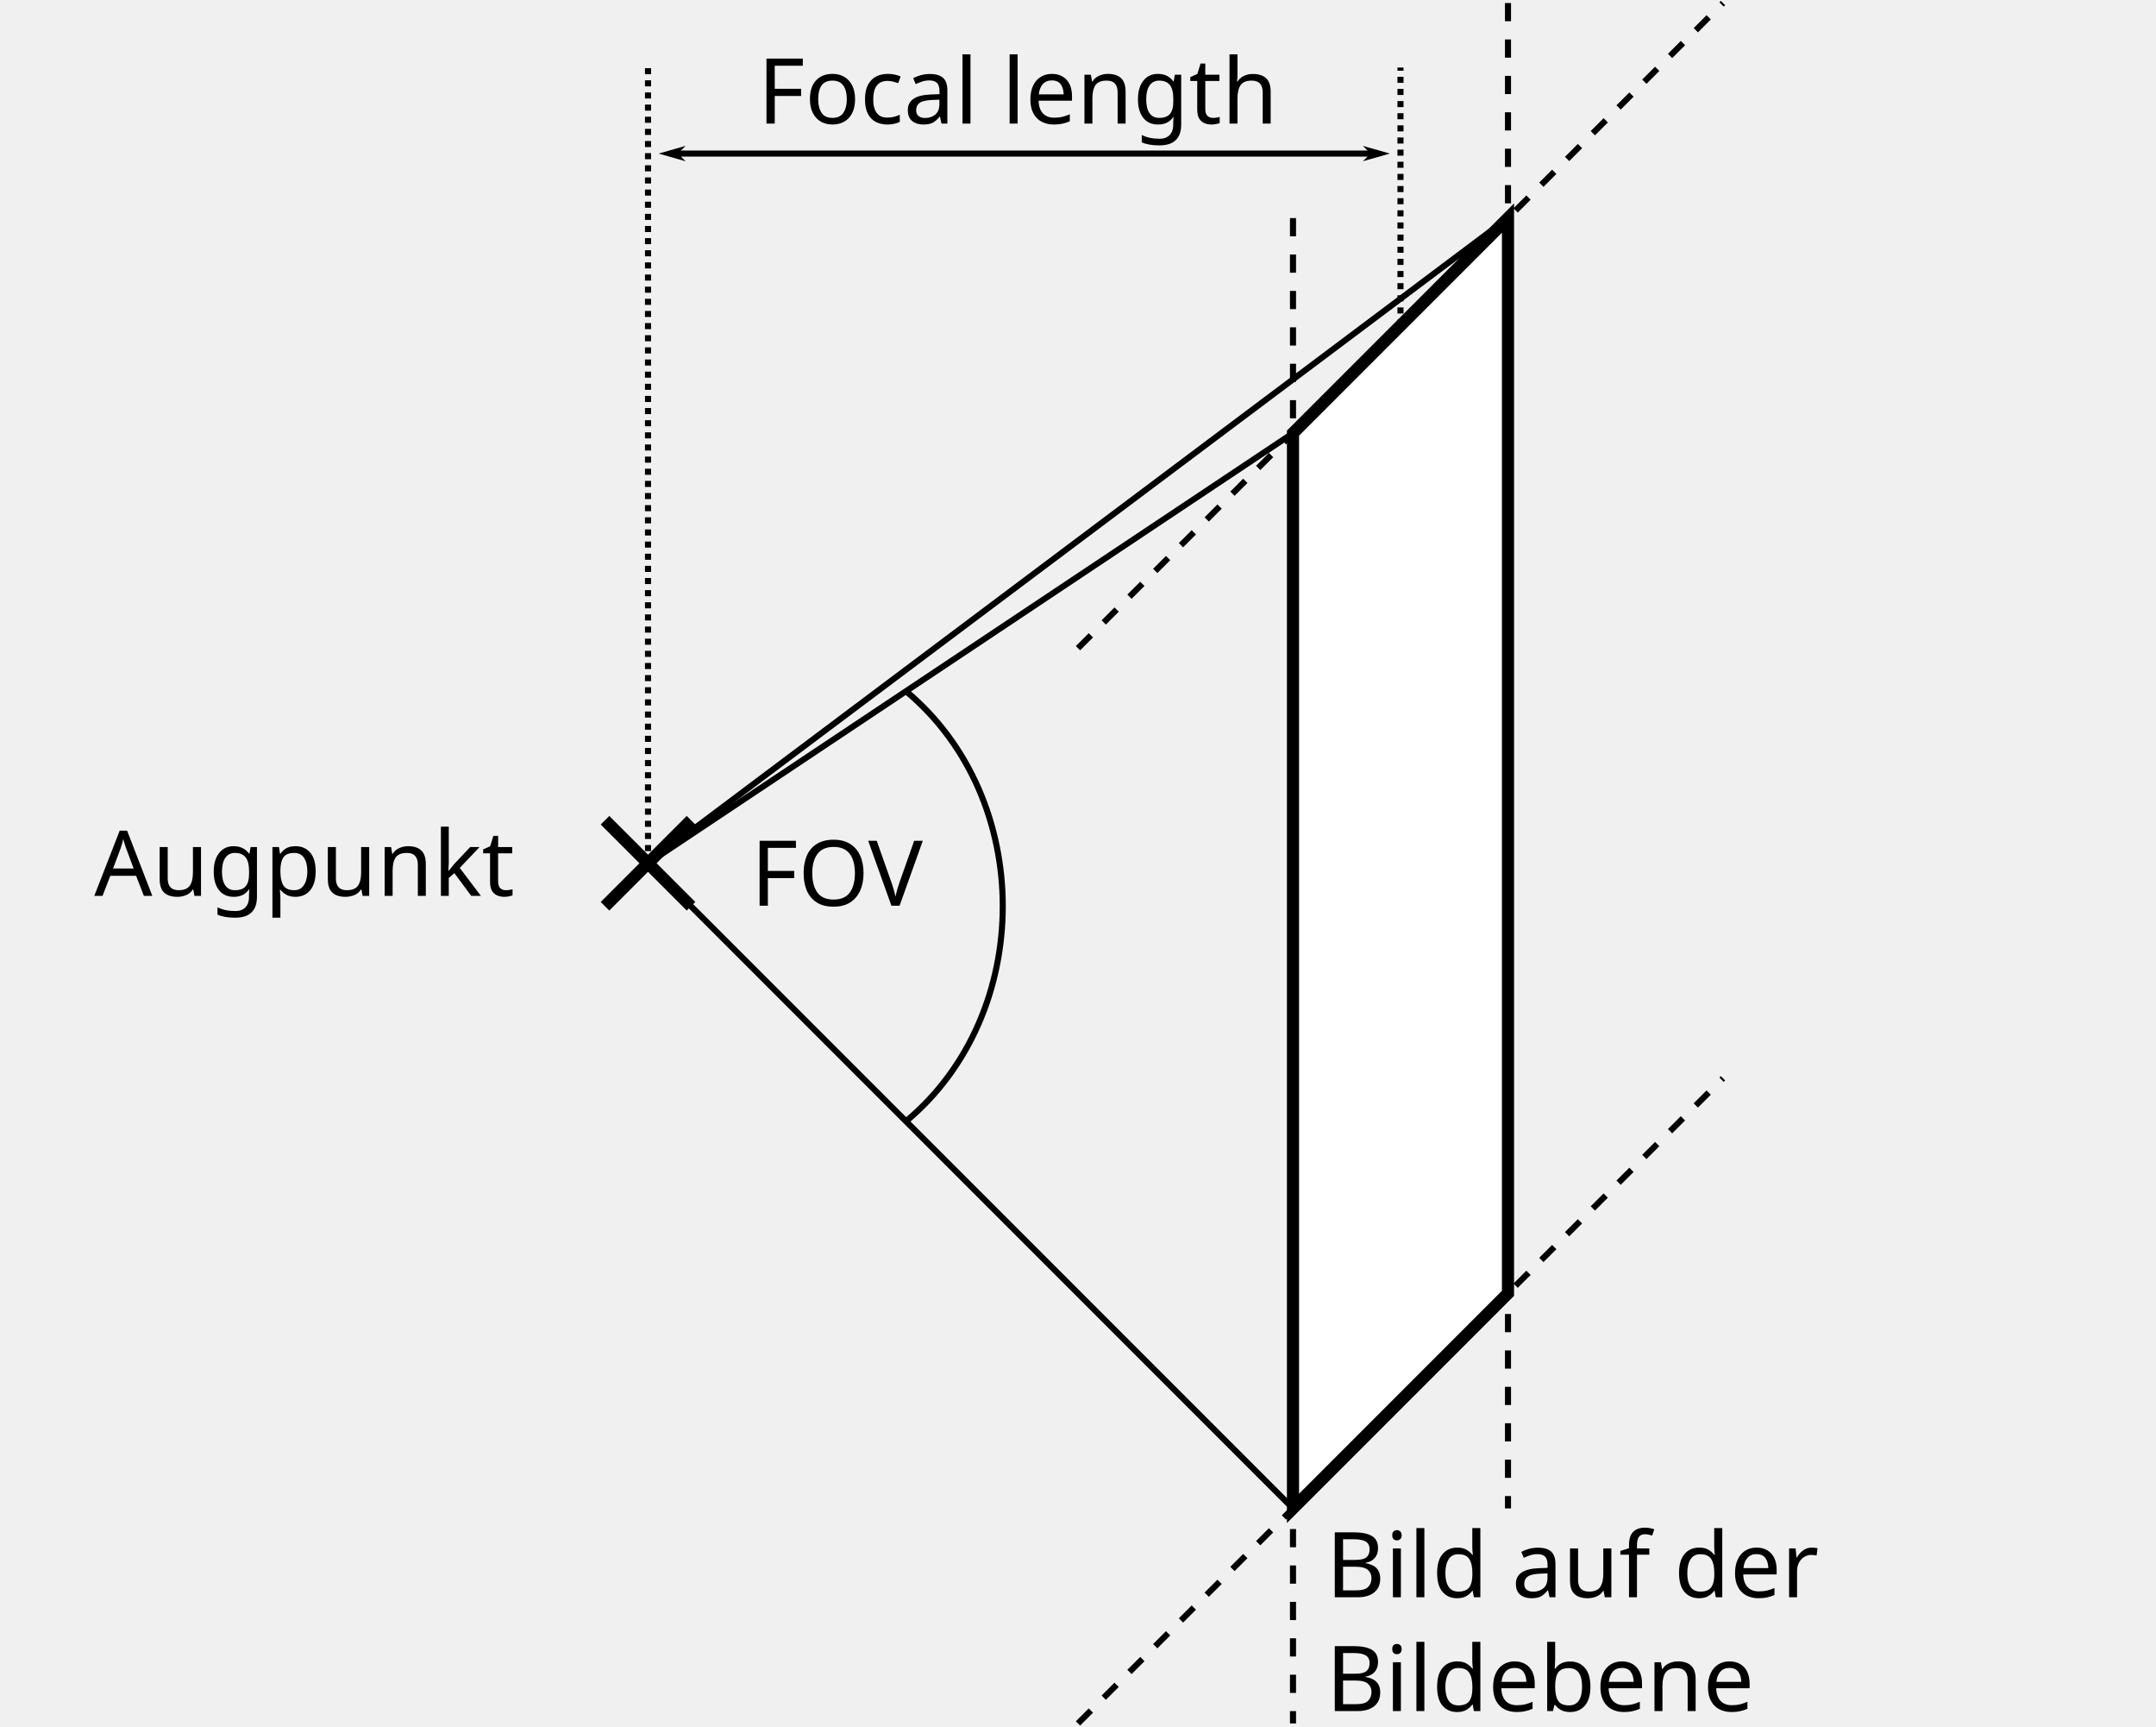
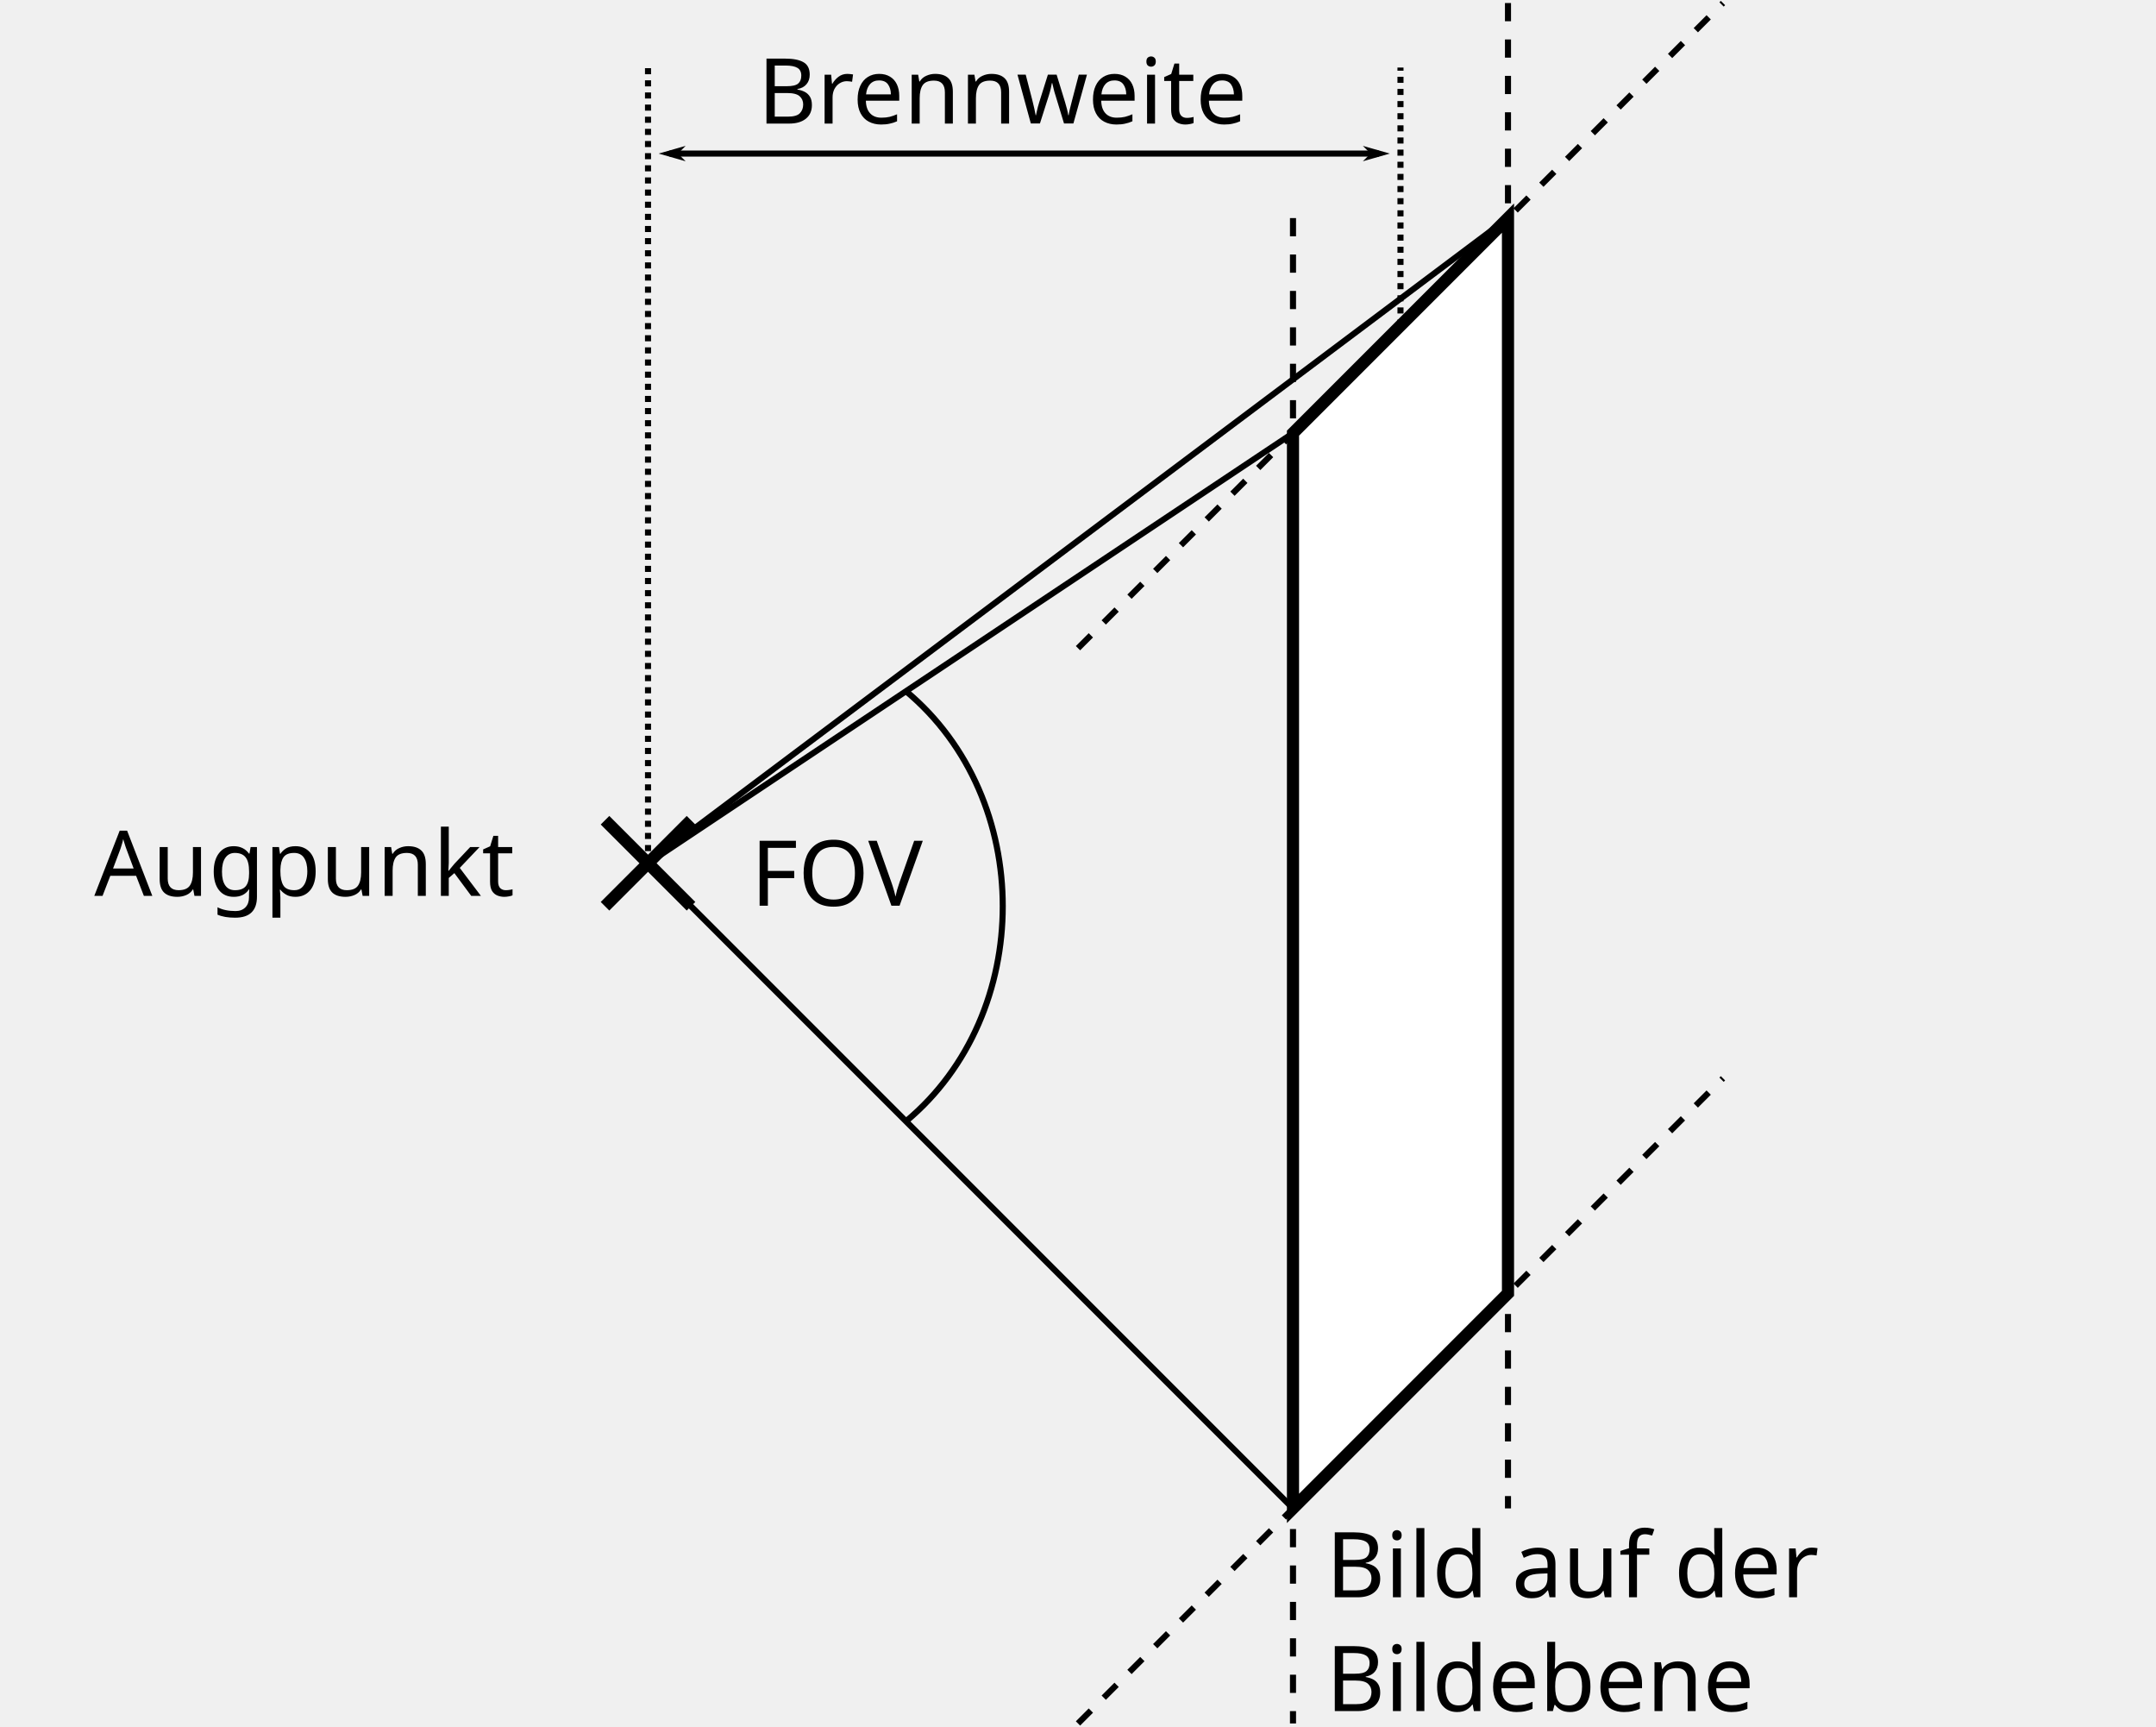
<svg xmlns="http://www.w3.org/2000/svg" width="100.282mm" height="80.282mm" viewBox="0 0 355.331 284.465" id="svg4620" version="1.1">
  <defs id="defs4622">
    <marker orient="auto" refY="0.0" refX="0.0" id="Arrow1Send" style="overflow:visible;">
      <path id="path4237" d="M 0.0,0.0 L 5.0,-5.0 L -12.5,0.0 L 5.0,5.0 L 0.0,0.0 z " style="fill-rule:evenodd;stroke:#000000;stroke-width:1pt;stroke-opacity:1;fill:#000000;fill-opacity:1" transform="scale(0.2) rotate(180) translate(6,0)" />
    </marker>
    <marker orient="auto" refY="0.0" refX="0.0" id="Arrow1Sstart" style="overflow:visible">
      <path id="path4234" d="M 0.0,0.0 L 5.0,-5.0 L -12.5,0.0 L 5.0,5.0 L 0.0,0.0 z " style="fill-rule:evenodd;stroke:#000000;stroke-width:1pt;stroke-opacity:1;fill:#000000;fill-opacity:1" transform="scale(0.2) translate(6,0)" />
    </marker>
    <marker orient="auto" refY="0.0" refX="0.0" id="StopL" style="overflow:visible">
      <path id="path4391" d="M 0.0,5.65 L 0.0,-5.65" style="fill:none;fill-opacity:0.75;fill-rule:evenodd;stroke:#000000;stroke-width:1pt;stroke-opacity:1" transform="scale(0.8)" />
    </marker>
  </defs>
  <g id="layer9">
    <path style="fill:none;fill-rule:evenodd;stroke:#000000;stroke-width:1px;stroke-linecap:butt;stroke-linejoin:miter;stroke-opacity:1" d="M 213.098,248.532 106.799,142.232 213.098,71.366" id="path5261" />
    <path style="fill:none;fill-rule:evenodd;stroke:#000000;stroke-width:1px;stroke-linecap:butt;stroke-linejoin:miter;stroke-opacity:1" d="M 106.799,142.232 248.531,35.933" id="path5263" />
  </g>
  <g id="layer1" transform="translate(-70.36614,11.12993)">
    <g id="g5176" transform="translate(-177.1653,2.1696468e-5)">
      <path id="path5172" d="m 347.244,124.016 14.173,14.173" style="fill:none;fill-rule:evenodd;stroke:#000000;stroke-width:2;stroke-linecap:butt;stroke-linejoin:miter;stroke-miterlimit:4;stroke-dasharray:none;stroke-opacity:1" />
      <path id="path5174" d="m 347.244,138.189 14.173,-14.173" style="fill:none;fill-rule:evenodd;stroke:#000000;stroke-width:2;stroke-linecap:butt;stroke-linejoin:miter;stroke-miterlimit:4;stroke-dasharray:none;stroke-opacity:1" />
    </g>
    <path id="path5202" d="M 248.031,272.835 354.331,166.535" style="fill:none;fill-rule:evenodd;stroke:#000000;stroke-width:1;stroke-linecap:butt;stroke-linejoin:miter;stroke-miterlimit:4;stroke-dasharray:3, 3;stroke-dashoffset:0;stroke-opacity:1" />
    <path id="path5204" d="M 248.031,95.669 354.331,-10.63" style="fill:none;fill-rule:evenodd;stroke:#000000;stroke-width:1;stroke-linecap:butt;stroke-linejoin:miter;stroke-miterlimit:4;stroke-dasharray:3, 3;stroke-dashoffset:0;stroke-opacity:1" />
    <path id="path5206" d="m 318.898,-10.63 0,248.032" style="fill:none;fill-rule:evenodd;stroke:#000000;stroke-width:1;stroke-linecap:butt;stroke-linejoin:miter;stroke-miterlimit:4;stroke-dasharray:3, 3;stroke-dashoffset:0;stroke-opacity:1" />
    <path id="path5208" d="m 283.465,24.803 0,248.032" style="fill:none;fill-rule:evenodd;stroke:#000000;stroke-width:1;stroke-linecap:butt;stroke-linejoin:miter;stroke-miterlimit:4;stroke-dasharray:3, 3;stroke-dashoffset:0;stroke-opacity:1" />
    <path style="fill:#ffffff;fill-rule:evenodd;stroke:#000000;stroke-width:2;stroke-linecap:butt;stroke-linejoin:miter;stroke-miterlimit:4;stroke-dasharray:none;stroke-opacity:1" d="m 283.465,60.236 0,177.165 35.433,-35.433 0,-177.165 z" id="path5170" />
  </g>
  <g id="layer8" transform="translate(-70.36614,11.12993)">
    <text id="text5216" y="136.48" x="85.906" style="font-style:normal;font-weight:normal;font-size:15px;line-height:125%;font-family:sans-serif;text-align:start;letter-spacing:0px;word-spacing:0px;text-anchor:start;fill:#000000;fill-opacity:1;stroke:none;stroke-width:1px;stroke-linecap:butt;stroke-linejoin:miter;stroke-opacity:1" xml:space="preserve">
      <tspan y="136.48" x="85.906" id="tspan5218">Augpunkt</tspan>
    </text>
    <text xml:space="preserve" style="font-style:normal;font-weight:normal;font-size:15px;line-height:125%;font-family:sans-serif;text-align:start;letter-spacing:0px;word-spacing:0px;text-anchor:start;fill:#000000;fill-opacity:1;stroke:none;stroke-width:1px;stroke-linecap:butt;stroke-linejoin:miter;stroke-opacity:1" x="288.901" y="252.047" id="text5252">
      <tspan id="tspan5254" x="288.901" y="252.047">Bild auf der</tspan>
      <tspan x="288.901" y="270.797" id="tspan5258">Bildebene</tspan>
    </text>
    <path style="fill:none;fill-rule:evenodd;stroke:#000000;stroke-width:1;stroke-linecap:butt;stroke-linejoin:miter;stroke-miterlimit:4;stroke-dasharray:none;stroke-dashoffset:0;stroke-opacity:1;marker-start:url(#Arrow1Sstart);marker-end:url(#Arrow1Send)" d="m 297.638,14.173 -116.929,0" id="path5267" />
    <path style="fill:none;fill-rule:evenodd;stroke:#000000;stroke-width:1;stroke-linecap:butt;stroke-linejoin:miter;stroke-miterlimit:4;stroke-dasharray:1, 1;stroke-dashoffset:0;stroke-opacity:1" d="m 301.181,42.52 0,-42.52" id="path5429" />
    <path style="fill:none;fill-rule:evenodd;stroke:#000000;stroke-width:1;stroke-linecap:butt;stroke-linejoin:miter;stroke-miterlimit:4;stroke-dasharray:1, 1;stroke-dashoffset:0;stroke-opacity:1" d="m 177.165,131.102 0,-131.102" id="path5431" />
    <text xml:space="preserve" style="font-style:normal;font-weight:normal;font-size:15px;line-height:125%;font-family:sans-serif;text-align:start;letter-spacing:0px;word-spacing:0px;text-anchor:start;fill:#000000;fill-opacity:1;stroke:none;stroke-width:1px;stroke-linecap:butt;stroke-linejoin:miter;stroke-opacity:1" x="195.239" y="9.229" id="text5995">
-       <tspan id="tspan5997" x="195.239" y="9.229">Focal length</tspan>
+       <tspan id="tspan5997" x="195.239" y="9.229">Brennweite</tspan>
    </text>
    <text xml:space="preserve" style="font-style:normal;font-weight:normal;font-size:15px;line-height:125%;font-family:sans-serif;text-align:start;letter-spacing:0px;word-spacing:0px;text-anchor:start;fill:#000000;fill-opacity:1;stroke:none;stroke-width:1px;stroke-linecap:butt;stroke-linejoin:miter;stroke-opacity:1" x="194.106" y="138.102" id="text5999">
      <tspan id="tspan6001" x="194.106" y="138.102">FOV</tspan>
    </text>
    <path style="fill:none;fill-rule:evenodd;stroke:#000000;stroke-width:1px;stroke-linecap:butt;stroke-linejoin:miter;stroke-opacity:1" d="m 219.685,173.622 c 21.26,-17.717 21.26,-53.15 0,-70.866" id="path6005" />
  </g>
</svg>
